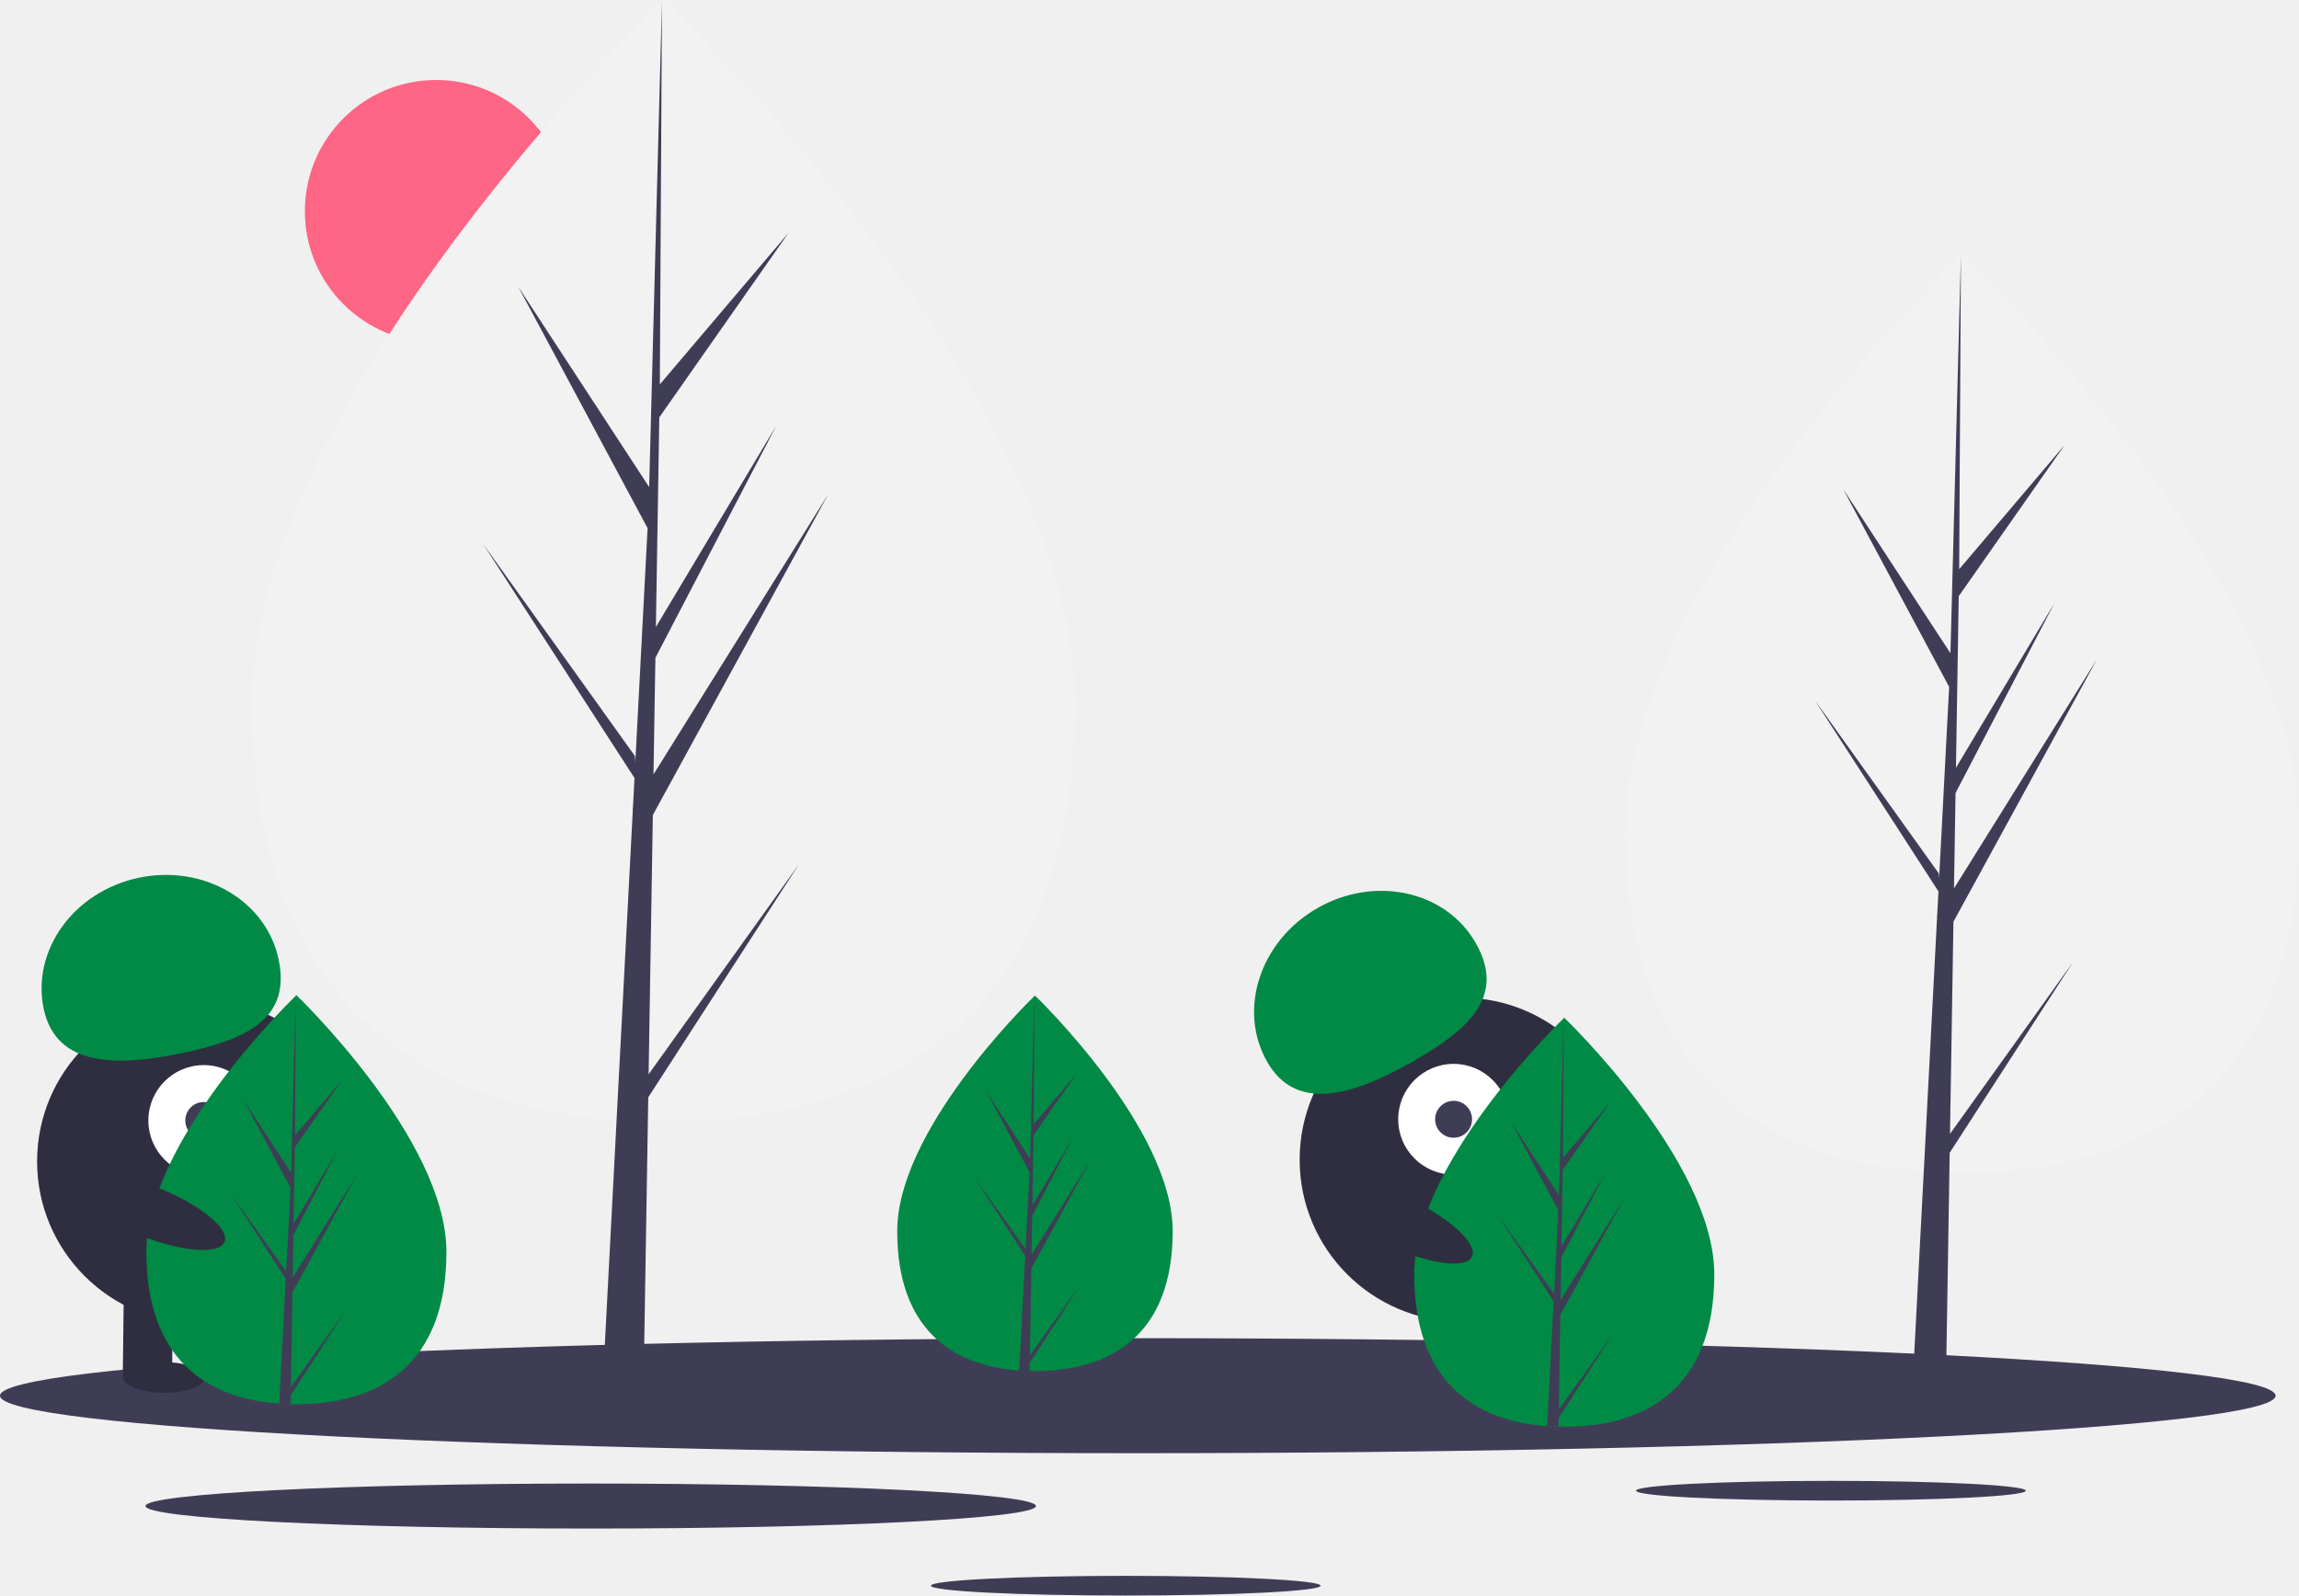
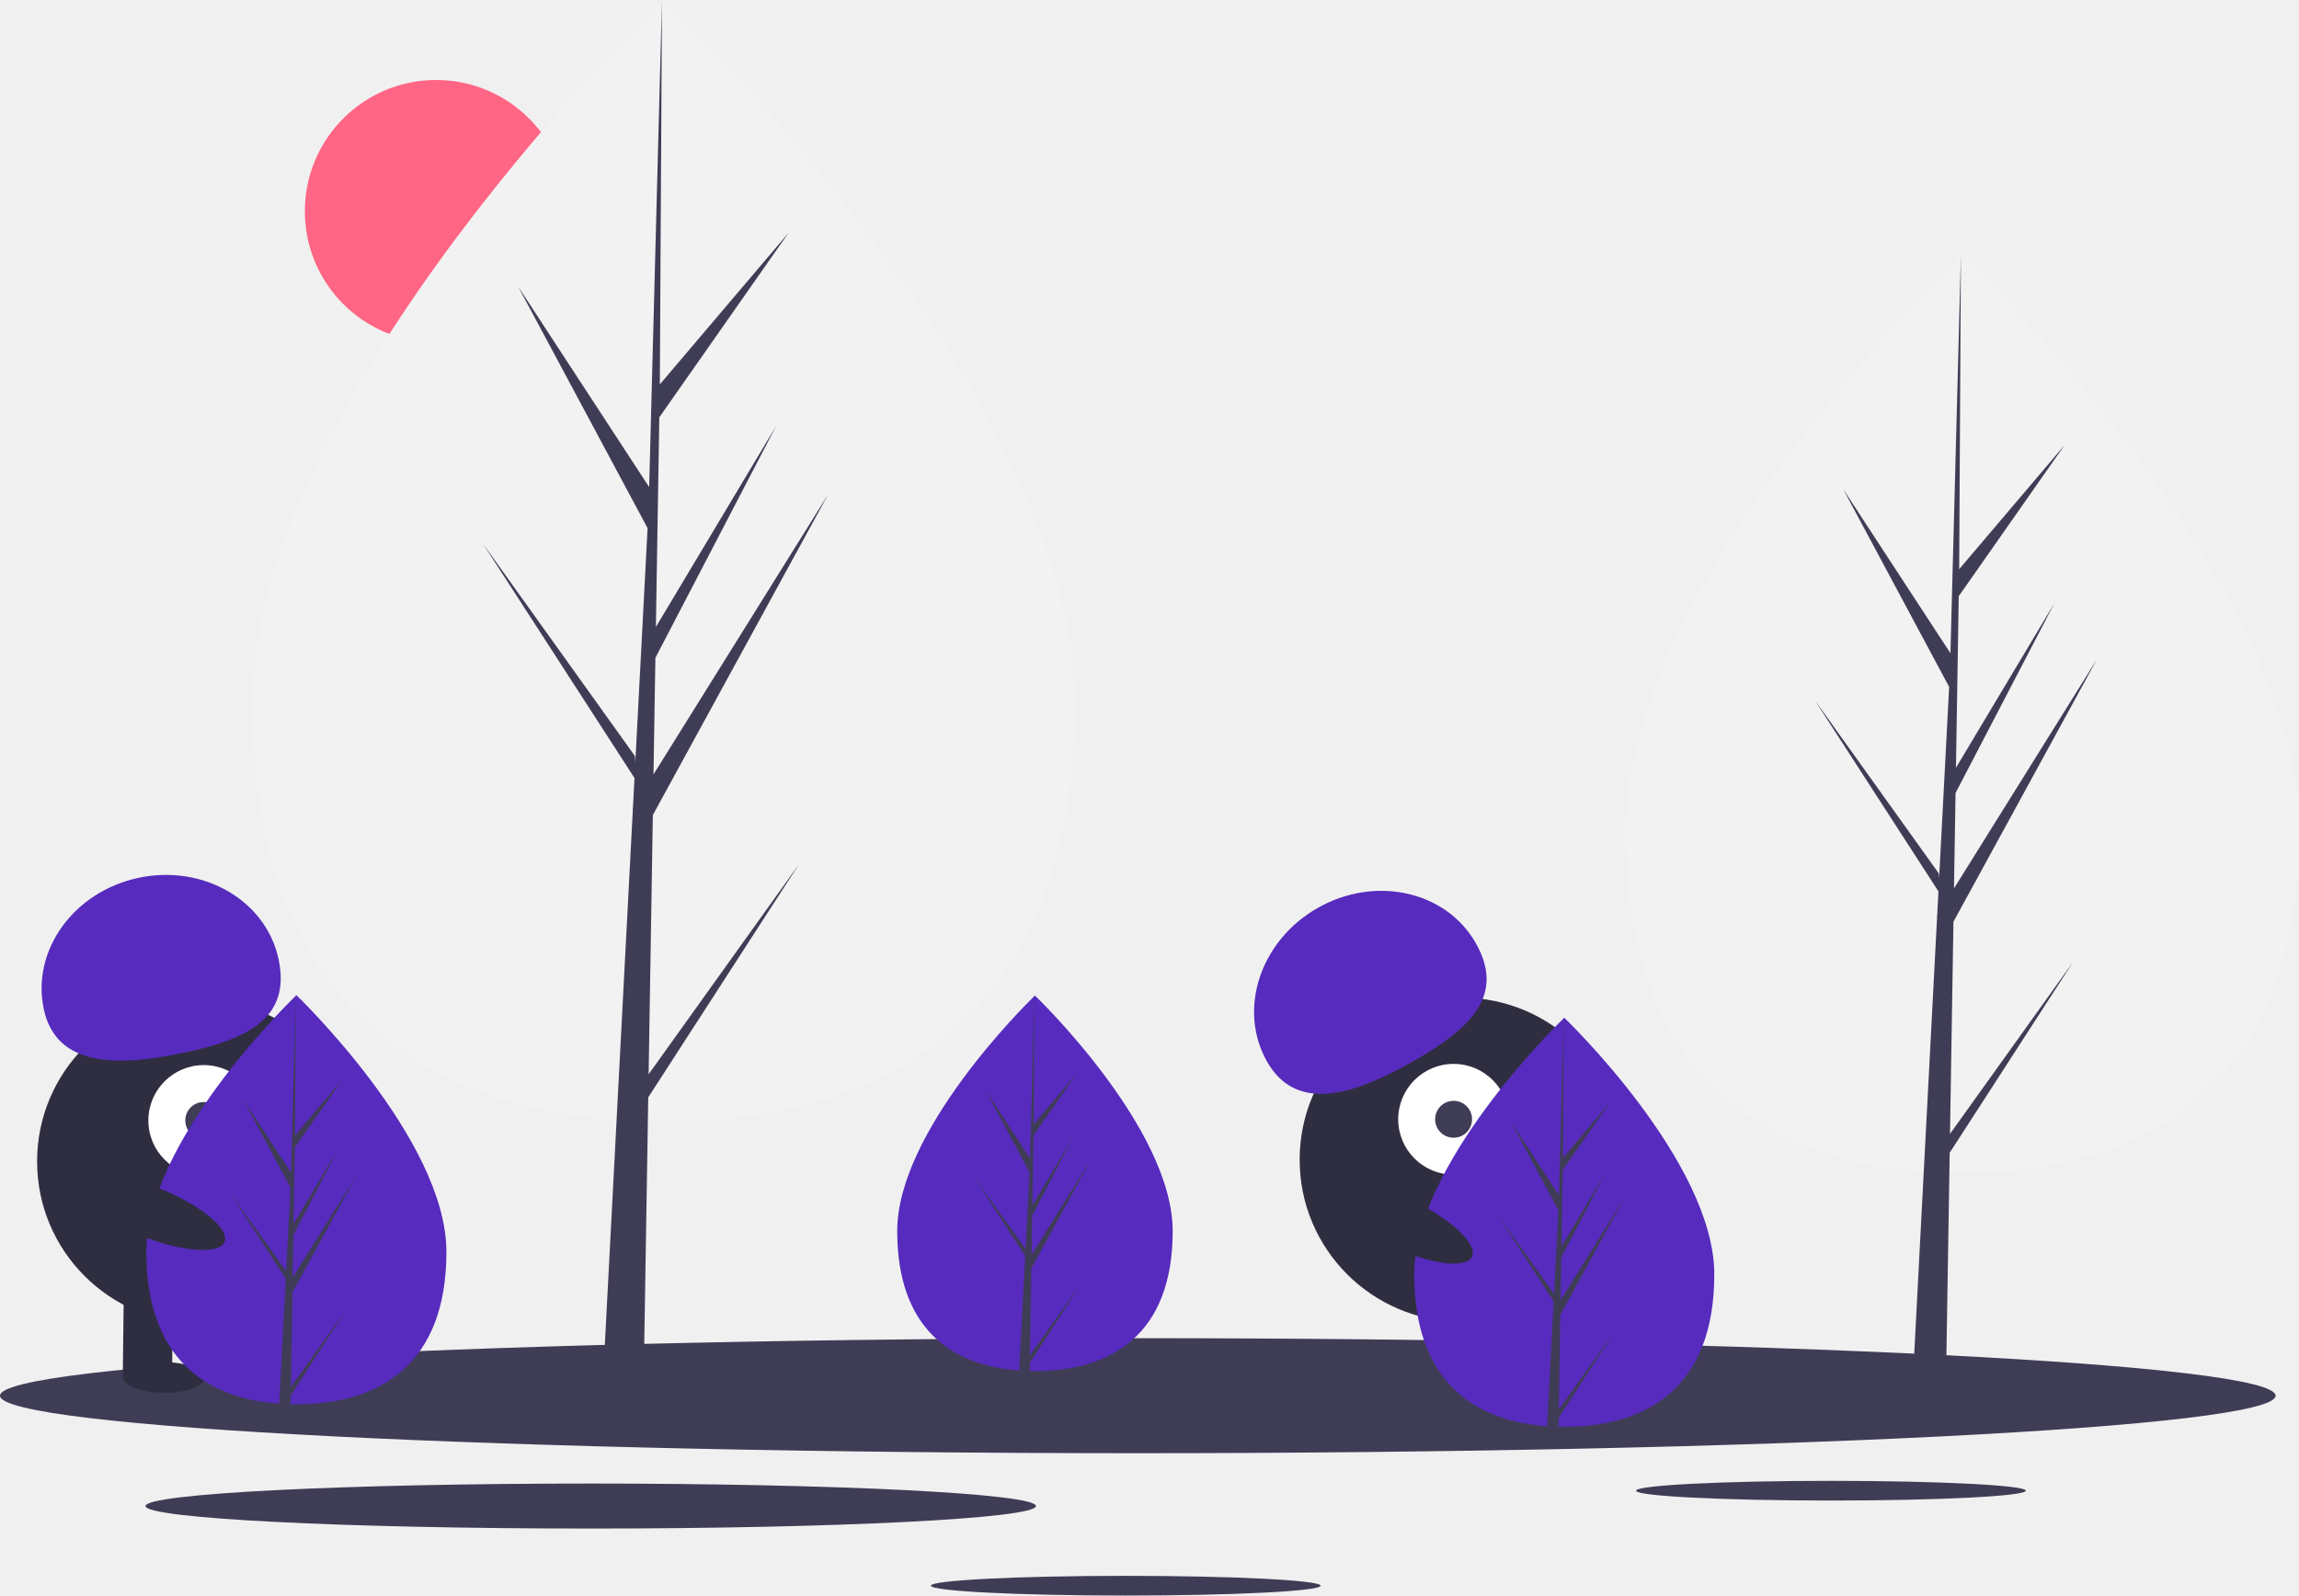
- <svg xmlns="http://www.w3.org/2000/svg" width="1120.592" height="777.916" viewBox="0 0 1120.592 777.916" role="img">
+ <svg xmlns="http://www.w3.org/2000/svg" id="a706cf1c-1654-439b-8fcf-310eb7aa0e00" data-name="Layer 1" width="1120.592" height="777.916" viewBox="0 0 1120.592 777.916">
  <circle cx="212.592" cy="103" r="64" fill="#ff6584" />
  <path d="M563.68,404.164c0,151.011-89.774,203.739-200.516,203.739S162.649,555.175,162.649,404.164,363.165,61.042,363.165,61.042,563.68,253.152,563.68,404.164Z" transform="translate(-39.70387 -61.04208)" fill="#f2f2f2" />
  <polygon points="316.156 523.761 318.21 397.378 403.674 241.024 318.532 377.552 319.455 320.725 378.357 207.605 319.699 305.687 319.699 305.687 321.359 203.481 384.433 113.423 321.621 187.409 322.658 0 316.138 248.096 316.674 237.861 252.547 139.704 315.646 257.508 309.671 371.654 309.493 368.625 235.565 265.329 309.269 379.328 308.522 393.603 308.388 393.818 308.449 394.99 293.29 684.589 313.544 684.589 315.974 535.005 389.496 421.285 316.156 523.761" fill="#3f3d56" />
  <path d="M1160.296,466.014c0,123.61-73.484,166.77-164.132,166.77s-164.132-43.16-164.132-166.77S996.165,185.152,996.165,185.152,1160.296,342.404,1160.296,466.014Z" transform="translate(-39.70387 -61.04208)" fill="#f2f2f2" />
  <polygon points="950.482 552.833 952.162 449.383 1022.119 321.4 952.426 433.154 953.182 386.639 1001.396 294.044 953.382 374.329 953.382 374.329 954.741 290.669 1006.369 216.952 954.954 277.514 955.804 124.11 950.467 327.188 950.906 318.811 898.414 238.464 950.064 334.893 945.173 428.327 945.027 425.847 884.514 341.294 944.844 434.608 944.232 446.293 944.123 446.469 944.173 447.428 931.764 684.478 948.343 684.478 950.332 562.037 1010.514 468.952 950.482 552.833" fill="#3f3d56" />
  <ellipse cx="554.592" cy="680.479" rx="554.592" ry="28.034" fill="#3f3d56" />
  <ellipse cx="892.445" cy="726.797" rx="94.989" ry="4.802" fill="#3f3d56" />
  <ellipse cx="548.72" cy="773.114" rx="94.989" ry="4.802" fill="#3f3d56" />
  <ellipse cx="287.944" cy="734.279" rx="217.014" ry="10.97" fill="#3f3d56" />
  <circle cx="97.084" cy="566.27" r="79" fill="#2f2e41" />
  <rect x="99.805" y="689.023" width="24" height="43" transform="translate(-31.32451 -62.31008) rotate(0.67509)" fill="#2f2e41" />
  <rect x="147.802" y="689.589" width="24" height="43" transform="translate(-31.31452 -62.87555) rotate(0.67509)" fill="#2f2e41" />
  <ellipse cx="119.546" cy="732.616" rx="7.5" ry="20" transform="translate(-654.1319 782.4795) rotate(-89.32491)" fill="#2f2e41" />
  <ellipse cx="167.554" cy="732.182" rx="7.5" ry="20" transform="translate(-606.2547 830.0553) rotate(-89.32491)" fill="#2f2e41" />
  <circle cx="99.319" cy="546.295" r="27" fill="#fff" />
  <circle cx="99.319" cy="546.295" r="9" fill="#3f3d56" />
-   <path d="M61.026,552.946c-6.042-28.641,14.688-57.265,46.3-63.934s62.138,11.143,68.18,39.784-14.978,38.93-46.591,45.599S67.068,581.587,61.026,552.946Z" transform="translate(-39.70387 -61.04208)" fill="#008a45" />
-   <path d="M257.296,671.384c0,55.076-32.74,74.306-73.13,74.306q-1.404,0-2.803-.031c-1.871-.04-3.725-.129-5.556-.254-36.451-2.58-64.771-22.799-64.771-74.021,0-53.008,67.739-119.896,72.827-124.846l.009-.009c.196-.192.294-.285.294-.285S257.296,616.308,257.296,671.384Z" transform="translate(-39.70387 -61.04208)" fill="#008a45" />
+   <path d="M61.026,552.946c-6.042-28.641,14.688-57.265,46.3-63.934s62.138,11.143,68.18,39.784-14.978,38.93-46.591,45.599S67.068,581.587,61.026,552.946Z" transform="translate(-39.70387 -61.04208)" fill="#562bbd" />
+   <path d="M257.296,671.384c0,55.076-32.74,74.306-73.13,74.306q-1.404,0-2.803-.031c-1.871-.04-3.725-.129-5.556-.254-36.451-2.58-64.771-22.799-64.771-74.021,0-53.008,67.739-119.896,72.827-124.846l.009-.009c.196-.192.294-.285.294-.285S257.296,616.308,257.296,671.384Z" transform="translate(-39.70387 -61.04208)" fill="#562bbd" />
  <path d="M181.502,737.265l26.747-37.374-26.814,41.477-.071,4.291c-1.871-.04-3.725-.129-5.556-.254l2.883-55.103-.022-.428.049-.08.272-5.204-26.881-41.58,26.965,37.677.062,1.105,2.179-41.633-23.013-42.966,23.294,35.658,2.268-86.314.009-.294v.285l-.379,68.064,22.911-26.983-23.004,32.847-.606,37.276L204.185,621.958l-21.48,41.259-.339,20.723,31.056-49.791-31.171,57.023Z" transform="translate(-39.70387 -61.04208)" fill="#3f3d56" />
  <circle cx="712.485" cy="565.415" r="79" fill="#2f2e41" />
  <rect x="741.777" y="691.824" width="24" height="43" transform="translate(-215.9946 191.864) rotate(-17.08345)" fill="#2f2e41" />
  <rect x="787.659" y="677.723" width="24" height="43" transform="matrix(0.95588, -0.29376, 0.29376, 0.95588, -209.8279, 204.7204)" fill="#2f2e41" />
  <ellipse cx="767.887" cy="732.003" rx="20" ry="7.5" transform="translate(-220.8593 196.8331) rotate(-17.08345)" fill="#2f2e41" />
  <ellipse cx="813.475" cy="716.946" rx="20" ry="7.5" transform="translate(-214.4248 209.561) rotate(-17.08345)" fill="#2f2e41" />
  <circle cx="708.522" cy="545.71" r="27" fill="#fff" />
  <circle cx="708.522" cy="545.71" r="9" fill="#3f3d56" />
-   <path d="M657.355,578.743c-14.49-25.433-3.478-59.016,24.594-75.009s62.576-8.341,77.065,17.093-2.391,41.644-30.463,57.637S671.845,604.176,657.355,578.743Z" transform="translate(-39.70387 -61.04208)" fill="#008a45" />
-   <path d="M611.296,661.299c0,50.557-30.054,68.21-67.13,68.21q-1.288,0-2.573-.029c-1.718-.037-3.419-.119-5.1-.233-33.461-2.368-59.457-20.929-59.457-67.948,0-48.659,62.181-110.059,66.852-114.603l.008-.008c.18-.176.27-.262.27-.262S611.296,610.742,611.296,661.299Z" transform="translate(-39.70387 -61.04208)" fill="#008a45" />
+   <path d="M657.355,578.743c-14.49-25.433-3.478-59.016,24.594-75.009s62.576-8.341,77.065,17.093-2.391,41.644-30.463,57.637S671.845,604.176,657.355,578.743Z" transform="translate(-39.70387 -61.04208)" fill="#562bbd" />
+   <path d="M611.296,661.299c0,50.557-30.054,68.21-67.13,68.21q-1.288,0-2.573-.029c-1.718-.037-3.419-.119-5.1-.233-33.461-2.368-59.457-20.929-59.457-67.948,0-48.659,62.181-110.059,66.852-114.603l.008-.008c.18-.176.27-.262.27-.262S611.296,610.742,611.296,661.299Z" transform="translate(-39.70387 -61.04208)" fill="#562bbd" />
  <path d="M541.72,721.774l24.553-34.307-24.614,38.074-.065,3.939c-1.718-.037-3.419-.119-5.1-.233l2.646-50.582-.02-.393.045-.074.249-4.777-24.675-38.168,24.753,34.585.057,1.014,2-38.217-21.125-39.44L541.806,625.928l2.082-79.232.008-.27v.262l-.348,62.48,21.031-24.769-21.117,30.152-.556,34.217,19.636-32.839-19.718,37.874-.311,19.023,28.508-45.706-28.614,52.344Z" transform="translate(-39.70387 -61.04208)" fill="#3f3d56" />
-   <path d="M875.296,682.384c0,55.076-32.74,74.306-73.13,74.306q-1.403,0-2.803-.031c-1.871-.04-3.725-.129-5.556-.254-36.451-2.58-64.771-22.799-64.771-74.021,0-53.008,67.739-119.896,72.827-124.846l.009-.009c.196-.192.294-.285.294-.285S875.296,627.308,875.296,682.384Z" transform="translate(-39.70387 -61.04208)" fill="#008a45" />
+   <path d="M875.296,682.384c0,55.076-32.74,74.306-73.13,74.306q-1.403,0-2.803-.031c-1.871-.04-3.725-.129-5.556-.254-36.451-2.58-64.771-22.799-64.771-74.021,0-53.008,67.739-119.896,72.827-124.846l.009-.009c.196-.192.294-.285.294-.285S875.296,627.308,875.296,682.384Z" transform="translate(-39.70387 -61.04208)" fill="#562bbd" />
  <path d="M799.502,748.265l26.747-37.374-26.814,41.477-.071,4.291c-1.871-.04-3.725-.129-5.556-.254l2.883-55.103-.022-.428.049-.08.272-5.204L770.108,654.011l26.965,37.677.062,1.105,2.179-41.633-23.013-42.966,23.294,35.658,2.268-86.314.009-.294v.285l-.379,68.064,22.911-26.983-23.004,32.847-.606,37.276L822.185,632.958l-21.48,41.259-.339,20.723,31.056-49.791-31.171,57.023Z" transform="translate(-39.70387 -61.04208)" fill="#3f3d56" />
  <ellipse cx="721.517" cy="656.822" rx="12.4" ry="39.5" transform="translate(-220.8352 966.2232) rotate(-64.62574)" fill="#2f2e41" />
  <ellipse cx="112.517" cy="651.822" rx="12.4" ry="39.5" transform="translate(-574.0794 452.7137) rotate(-68.15829)" fill="#2f2e41" />
</svg>
